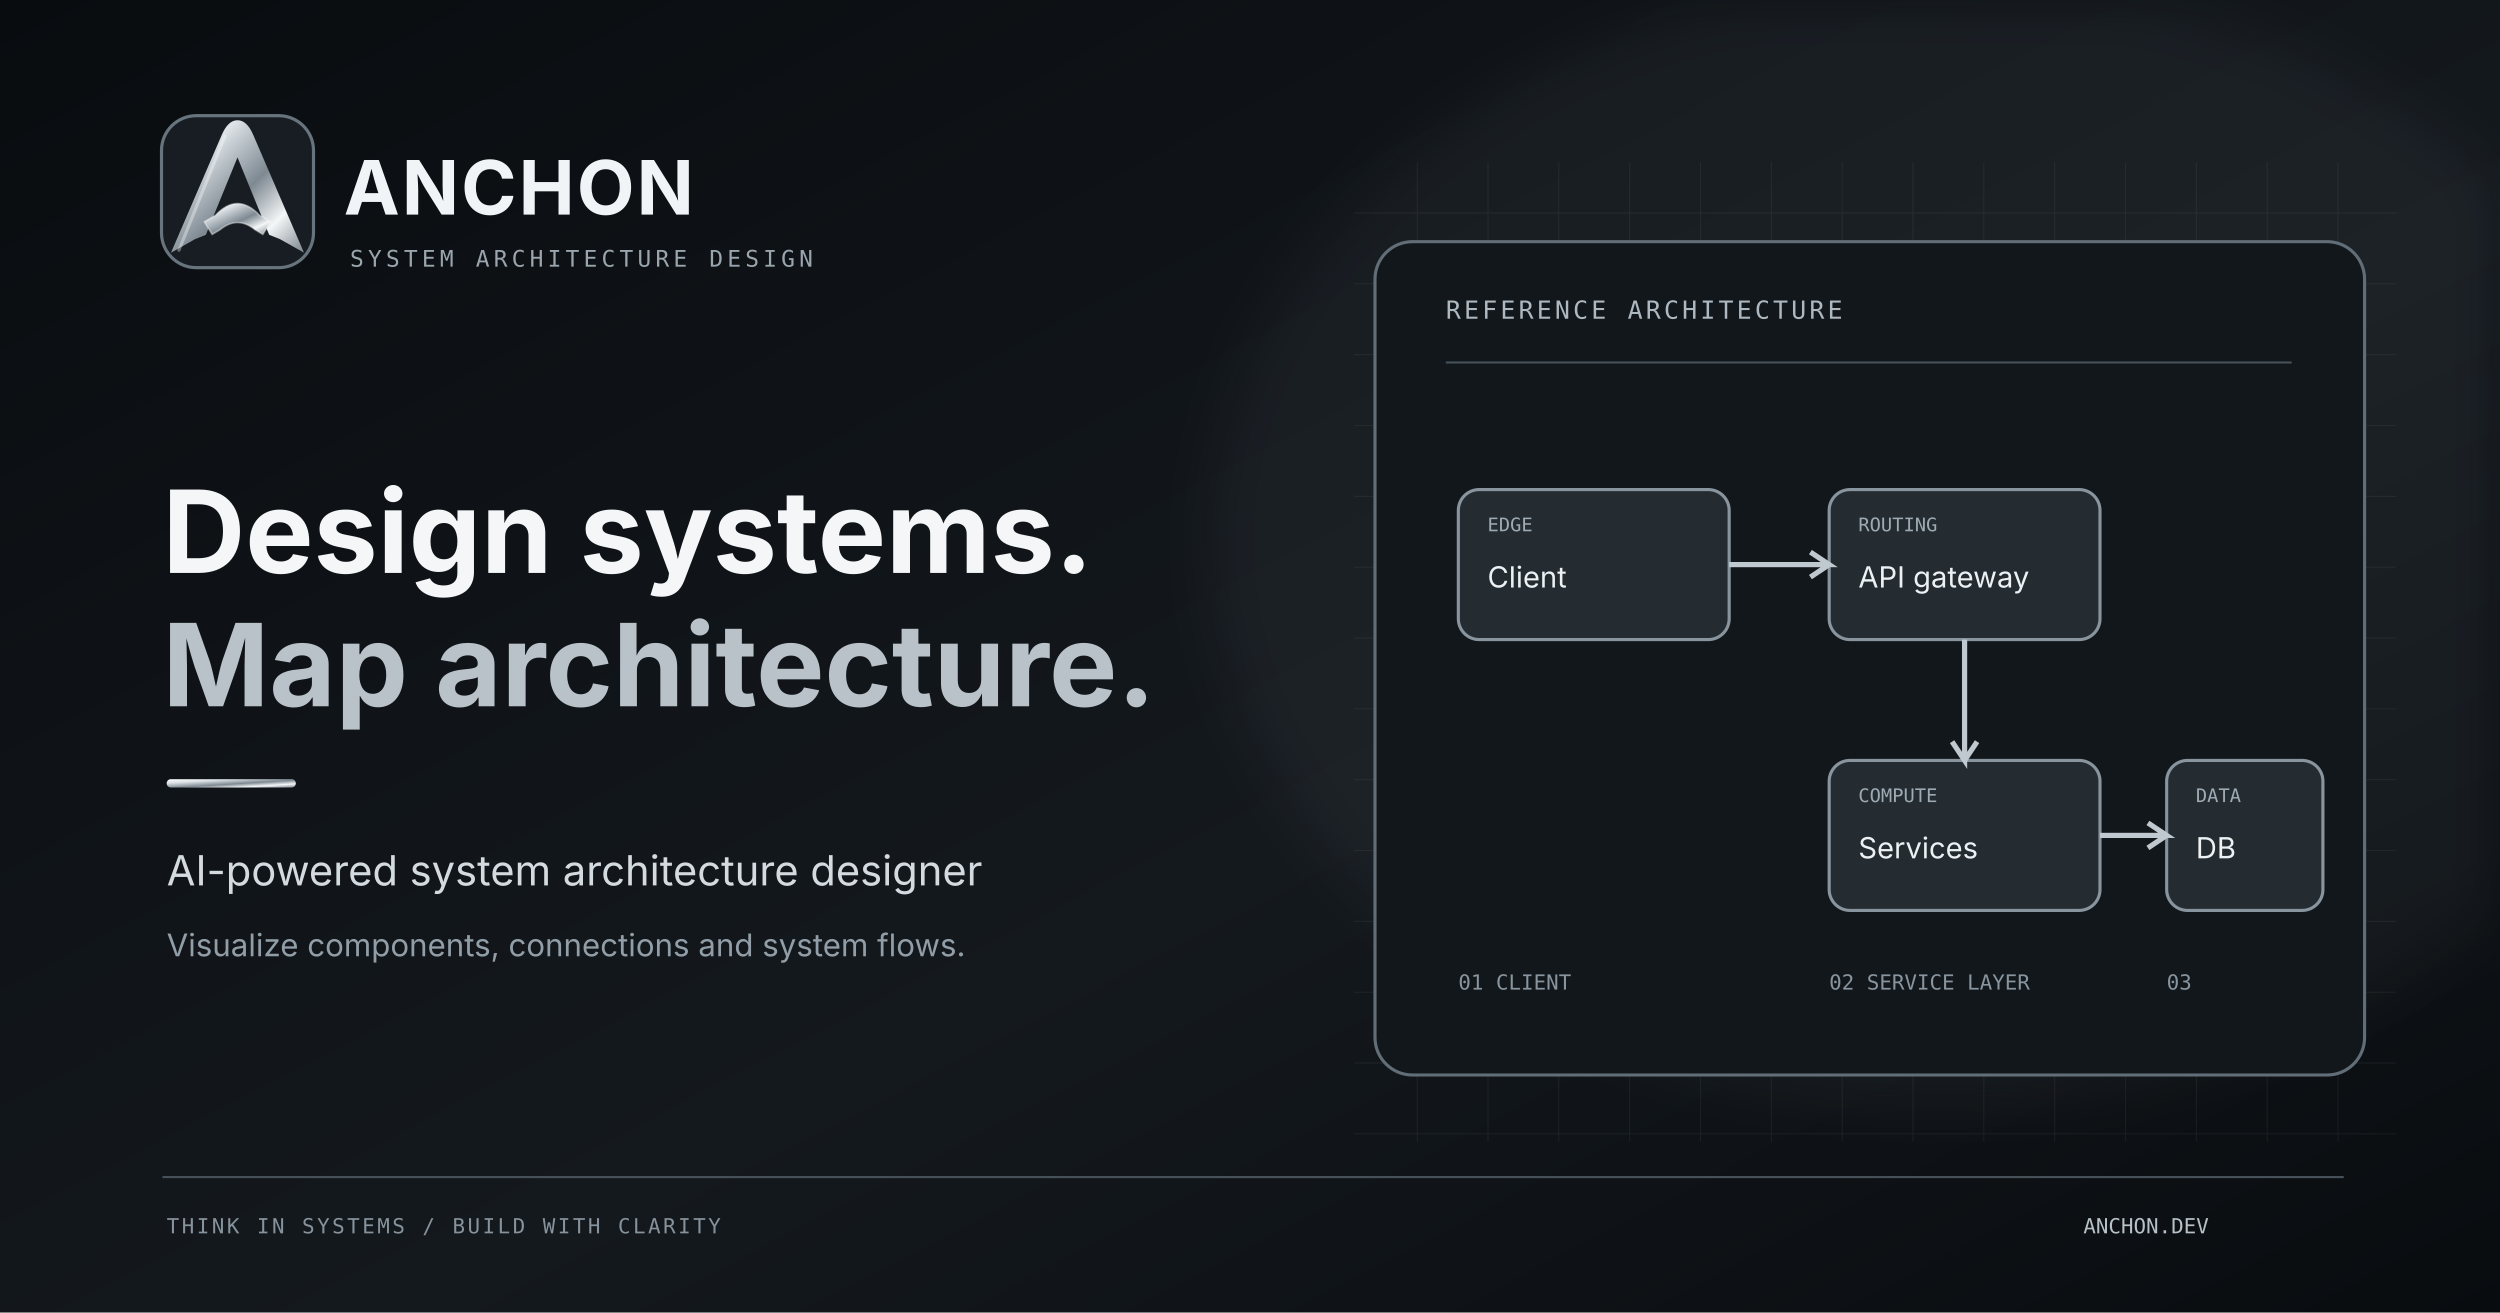
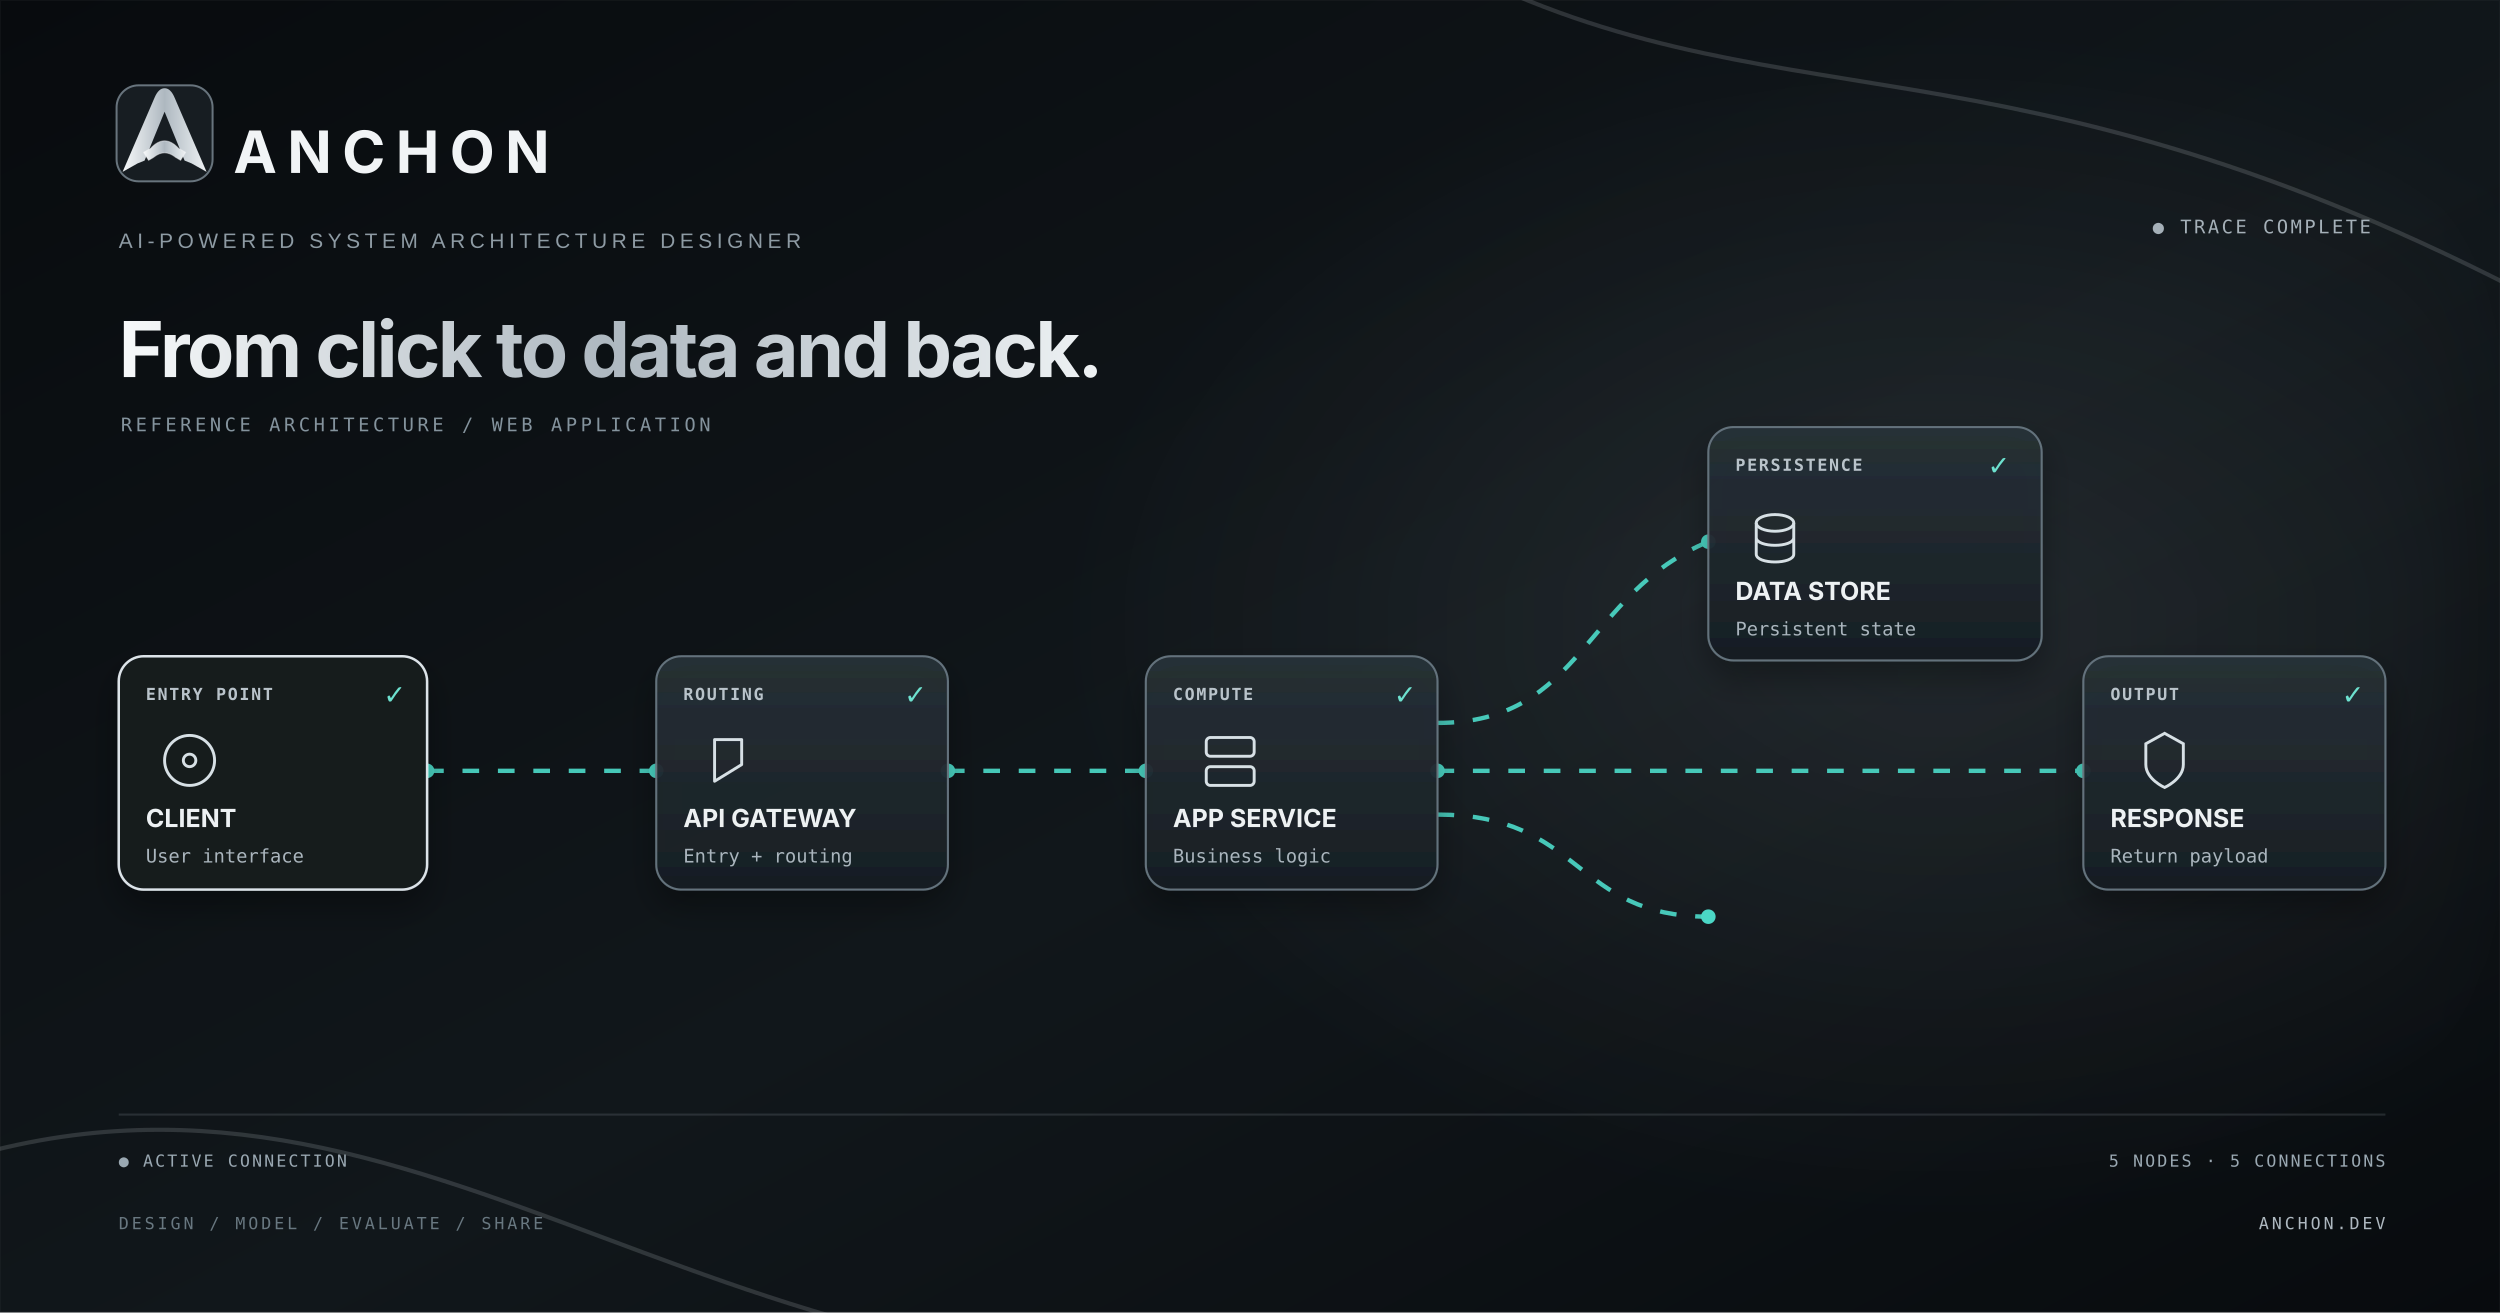
<svg xmlns="http://www.w3.org/2000/svg" width="1200" height="630" viewBox="0 0 1200 630">
  <defs>
    <linearGradient id="bg" x1="0" y1="0" x2="1" y2="1">
-       <stop stop-color="#090c0f" />
-       <stop offset=".58" stop-color="#14191e" />
-       <stop offset="1" stop-color="#090c0f" />
+       <stop stop-color="#080b0e" />
+       <stop offset=".55" stop-color="#11171b" />
+       <stop offset="1" stop-color="#080b0e" />
    </linearGradient>
-     <linearGradient id="silver" x1="0" y1="0" x2="1" y2="1">
-       <stop stop-color="#fff" />
-       <stop offset=".25" stop-color="#dce2e6" />
-       <stop offset=".55" stop-color="#7e8992" />
-       <stop offset=".78" stop-color="#f4f6f7" />
-       <stop offset="1" stop-color="#7a858e" />
+     <linearGradient id="silver" x1="0" y1="0" x2="1" y2="0">
+       <stop stop-color="#f7f9fa" />
+       <stop offset=".5" stop-color="#aeb8c0" />
+       <stop offset="1" stop-color="#eef2f4" />
    </linearGradient>
-     <pattern id="grid" width="34" height="34" patternUnits="userSpaceOnUse">
-       <path d="M34 0H0V34" fill="none" stroke="#aeb8c0" stroke-opacity=".09" />
-     </pattern>
-     <filter id="shadow" x="-20%" y="-20%" width="140%" height="140%">
-       <feGaussianBlur stdDeviation="12" />
+     <linearGradient id="panel" x1="0" y1="0" x2="0" y2="1">
+       <stop stop-color="#273138" stop-opacity=".94" />
+       <stop offset="1" stop-color="#171e23" stop-opacity=".96" />
+     </linearGradient>
+     <radialGradient id="glow">
+       <stop stop-color="#aab8c2" stop-opacity=".12" />
+       <stop offset="1" stop-color="#aab8c2" stop-opacity="0" />
+     </radialGradient>
+     <filter id="soft">
+       <feGaussianBlur stdDeviation="30" />
+     </filter>
+     <filter id="shadow" x="-30%" y="-30%" width="160%" height="170%">
+       <feGaussianBlur in="SourceAlpha" stdDeviation="8" />
+       <feOffset dy="8" />
+       <feComponentTransfer>
+         <feFuncA type="linear" slope=".32" />
+       </feComponentTransfer>
+       <feMerge>
+         <feMergeNode />
+         <feMergeNode in="SourceGraphic" />
+       </feMerge>
    </filter>
  </defs>
  <rect width="1200" height="630" fill="url(#bg)" />
-   <ellipse cx="930" cy="260" rx="350" ry="270" fill="#9aa6af" opacity=".06" filter="url(#shadow)" />
-   <rect x="650" y="78" width="500" height="470" fill="url(#grid)" opacity=".85" />
-   <g transform="translate(76 54) scale(.76)">
+   <ellipse cx="930" cy="300" rx="420" ry="280" fill="url(#glow)" filter="url(#soft)" />
+   <path d="M690 -20C850 65 960 8 1220 145M-30 560C210 480 350 700 660 650" fill="none" stroke="#dce3e8" stroke-opacity=".16" stroke-width="2" />
+   <path d="M0 0H1200V630H0Z" fill="none" stroke="#fff" stroke-opacity=".035" />
+   <g transform="translate(55 40) scale(.48)">
    <rect x="2" y="2" width="96" height="96" rx="22" fill="#171d22" stroke="#68747d" stroke-width="2" />
    <path d="M8 91 40 12Q44 2 50 2t10 10l32 79-15-9-7-3-20-52-20 52-7 3Z" fill="url(#silver)" transform="translate(0 3) scale(1 .94)" />
    <path d="M29 69 36 65Q50 50 64 65l7 4-5 8-5-3q-11-9-22 0l-5 3Z" fill="url(#silver)" stroke="#f8fafb" stroke-opacity=".45" />
-     <path d="M13 87 42 15" stroke="#fff" stroke-width="2" stroke-linecap="round" opacity=".35" />
  </g>
-   <text x="165" y="103" fill="#f1f4f6" font-family="Inter,Arial,sans-serif" font-size="36" font-weight="750" letter-spacing="1">ANCHON</text>
-   <text x="168" y="128" fill="#9aa5ad" font-family="'IBM Plex Mono',monospace" font-size="11" letter-spacing="2">SYSTEM ARCHITECTURE DESIGN</text>
-   <text x="78" y="275" fill="#f4f6f7" font-family="Inter,Arial,sans-serif" font-size="55" font-weight="750">Design systems.</text>
-   <text x="78" y="339" fill="#b9c2c9" font-family="Inter,Arial,sans-serif" font-size="55" font-weight="750">Map architecture.</text>
-   <rect x="80" y="374" width="62" height="4" rx="2" fill="url(#silver)" />
-   <text x="80" y="425" fill="#d4dbe0" font-family="Inter,Arial,sans-serif" font-size="20">AI-powered system architecture designer</text>
-   <text x="80" y="459" fill="#929ea7" font-family="Inter,Arial,sans-serif" font-size="15">Visualize components, connections and system flows.</text>
-   <rect x="660" y="116" width="475" height="400" rx="18" fill="#12171b" stroke="#626e77" stroke-width="1.5" />
-   <text x="694" y="153" fill="#aeb8c0" font-family="'IBM Plex Mono',monospace" font-size="12" letter-spacing="1.5">REFERENCE ARCHITECTURE</text>
-   <path d="M694 174H1100" stroke="#46515a" />
-   <g fill="#242c32" stroke="#89959e" stroke-width="1.5">
-     <rect x="700" y="235" width="130" height="72" rx="10" />
-     <rect x="878" y="235" width="130" height="72" rx="10" />
-     <rect x="878" y="365" width="130" height="72" rx="10" />
-     <rect x="1040" y="365" width="75" height="72" rx="10" />
+   <text x="112" y="83" fill="#f1f4f6" font-family="Inter,Arial,sans-serif" font-size="28" font-weight="700" letter-spacing="5">ANCHON</text>
+   <text x="57" y="119" fill="#8e9ba4" font-family="Arial,sans-serif" font-size="10" letter-spacing="2.2">AI-POWERED SYSTEM ARCHITECTURE DESIGNER</text>
+   <text x="57" y="181" fill="url(#silver)" font-family="Inter,Arial,sans-serif" font-size="37" font-weight="700" letter-spacing="-1.2">From click to data and back.</text>
+   <text x="58" y="207" fill="#84939d" font-family="monospace" font-size="9" letter-spacing="1.7">REFERENCE ARCHITECTURE  /  WEB APPLICATION</text>
+   <text x="1138" y="112" fill="#a5b0b8" font-family="monospace" font-size="9" text-anchor="end" letter-spacing="1.2">●  TRACE COMPLETE</text>
+   <g fill="none" stroke="#4bd7c6" stroke-width="2.1" stroke-dasharray="8 9" opacity=".92">
+     <path d="M205 370H315" />
+     <path d="M455 370H550" />
+     <path d="M690 370H1000" />
+     <path d="M690 347C760 347 760 285 820 260" />
+     <path d="M690 391C760 391 755 440 820 440" />
  </g>
-   <g fill="#9eabb4" font-family="'IBM Plex Mono',monospace" font-size="9">
-     <text x="714" y="255">EDGE</text>
-     <text x="892" y="255">ROUTING</text>
-     <text x="892" y="385">COMPUTE</text>
-     <text x="1054" y="385">DATA</text>
+   <g fill="#4bd7c6">
+     <circle cx="205" cy="370" r="3.5" />
+     <circle cx="315" cy="370" r="3.5" />
+     <circle cx="455" cy="370" r="3.5" />
+     <circle cx="550" cy="370" r="3.5" />
+     <circle cx="690" cy="370" r="3.5" />
+     <circle cx="820" cy="260" r="3.5" />
+     <circle cx="820" cy="440" r="3.5" />
+     <circle cx="1000" cy="370" r="3.5" />
  </g>
-   <g fill="#edf1f3" font-family="Inter,Arial,sans-serif" font-size="14">
-     <text x="714" y="282">Client</text>
-     <text x="892" y="282">API gateway</text>
-     <text x="892" y="412">Services</text>
-     <text x="1054" y="412">DB</text>
+   <g filter="url(#shadow)">
+     <rect x="57" y="315" width="148" height="112" rx="12" fill="#151b1f" stroke="#dce3e8" stroke-width="1.2" />
+     <rect x="315" y="315" width="140" height="112" rx="12" fill="url(#panel)" stroke="#64727c" />
+     <rect x="550" y="315" width="140" height="112" rx="12" fill="url(#panel)" stroke="#64727c" />
+     <rect x="820" y="205" width="160" height="112" rx="12" fill="url(#panel)" stroke="#64727c" />
+     <rect x="1000" y="315" width="145" height="112" rx="12" fill="url(#panel)" stroke="#64727c" />
  </g>
-   <g fill="none" stroke="#c0c9cf" stroke-width="2.5">
-     <path d="M830 271H878l-9-6m9 6-9 6" />
-     <path d="M943 307V365l-6-9m6 9 6-9" />
-     <path d="M1008 401H1040l-9-6m9 6-9 6" />
+   <g font-family="monospace" font-size="8" font-weight="700" letter-spacing=".8" fill="#b9c3ca">
+     <text x="70" y="336">ENTRY POINT</text>
+     <text x="328" y="336">ROUTING</text>
+     <text x="563" y="336">COMPUTE</text>
+     <text x="833" y="226">PERSISTENCE</text>
+     <text x="1013" y="336">OUTPUT</text>
  </g>
-   <g fill="#89959e" font-family="'IBM Plex Mono',monospace" font-size="10">
-     <text x="700" y="475">01  CLIENT</text>
-     <text x="878" y="475">02  SERVICE LAYER</text>
-     <text x="1040" y="475">03</text>
+   <g fill="#6de1cf" font-family="Arial,sans-serif" font-size="13">
+     <text x="184" y="338">✓</text>
+     <text x="434" y="338">✓</text>
+     <text x="669" y="338">✓</text>
+     <text x="954" y="228">✓</text>
+     <text x="1124" y="338">✓</text>
  </g>
-   <path d="M78 565H1125" stroke="#46515a" />
-   <text x="80" y="592" fill="#87939c" font-family="'IBM Plex Mono',monospace" font-size="10" letter-spacing="1.2">THINK IN SYSTEMS  /  BUILD WITH CLARITY</text>
-   <text x="1000" y="592" fill="#b7c1c8" font-family="'IBM Plex Mono',monospace" font-size="10">ANCHON.DEV</text>
+   <g fill="none" stroke="#d7e0e5" stroke-width="1.4">
+     <circle cx="91" cy="365" r="12" />
+     <circle cx="91" cy="365" r="3" />
+     <path d="M343 355v20m0-20 13 0m-13 20 13-8m0-12v12" stroke-linecap="round" />
+     <rect x="579" y="354" width="23" height="9" rx="2" />
+     <rect x="579" y="368" width="23" height="9" rx="2" />
+     <ellipse cx="852" cy="251" rx="9" ry="4" />
+     <path d="M843 251v15c0 5 18 5 18 0v-15M843 258c0 5 18 5 18 0" />
+     <path d="M1030 357l9-5 9 5v10c0 7-9 11-9 11s-9-4-9-11z" />
+   </g>
+   <g fill="#edf1f3" font-family="Inter,Arial,sans-serif" font-size="12" font-weight="700">
+     <text x="70" y="397">CLIENT</text>
+     <text x="328" y="397">API GATEWAY</text>
+     <text x="563" y="397">APP SERVICE</text>
+     <text x="833" y="288">DATA STORE</text>
+     <text x="1013" y="397">RESPONSE</text>
+   </g>
+   <g fill="#aab5bd" font-family="monospace" font-size="9">
+     <text x="70" y="414">User interface</text>
+     <text x="328" y="414">Entry + routing</text>
+     <text x="563" y="414">Business logic</text>
+     <text x="833" y="305">Persistent state</text>
+     <text x="1013" y="414">Return payload</text>
+   </g>
+   <g fill="#9aa8b2" font-family="monospace" font-size="8" letter-spacing="1">
+     <text x="57" y="560">●  ACTIVE CONNECTION</text>
+     <text x="1145" y="560" text-anchor="end">5 NODES  ·  5 CONNECTIONS</text>
+   </g>
+   <path d="M57 535H1145" stroke="#8d9aa3" stroke-opacity=".2" />
+   <text x="57" y="590" fill="#687780" font-family="monospace" font-size="8" letter-spacing="1.4">DESIGN  /  MODEL  /  EVALUATE  /  SHARE</text>
+   <text x="1145" y="590" fill="#aeb8c0" font-family="monospace" font-size="8" text-anchor="end" letter-spacing="1.4">ANCHON.DEV</text>
</svg>
